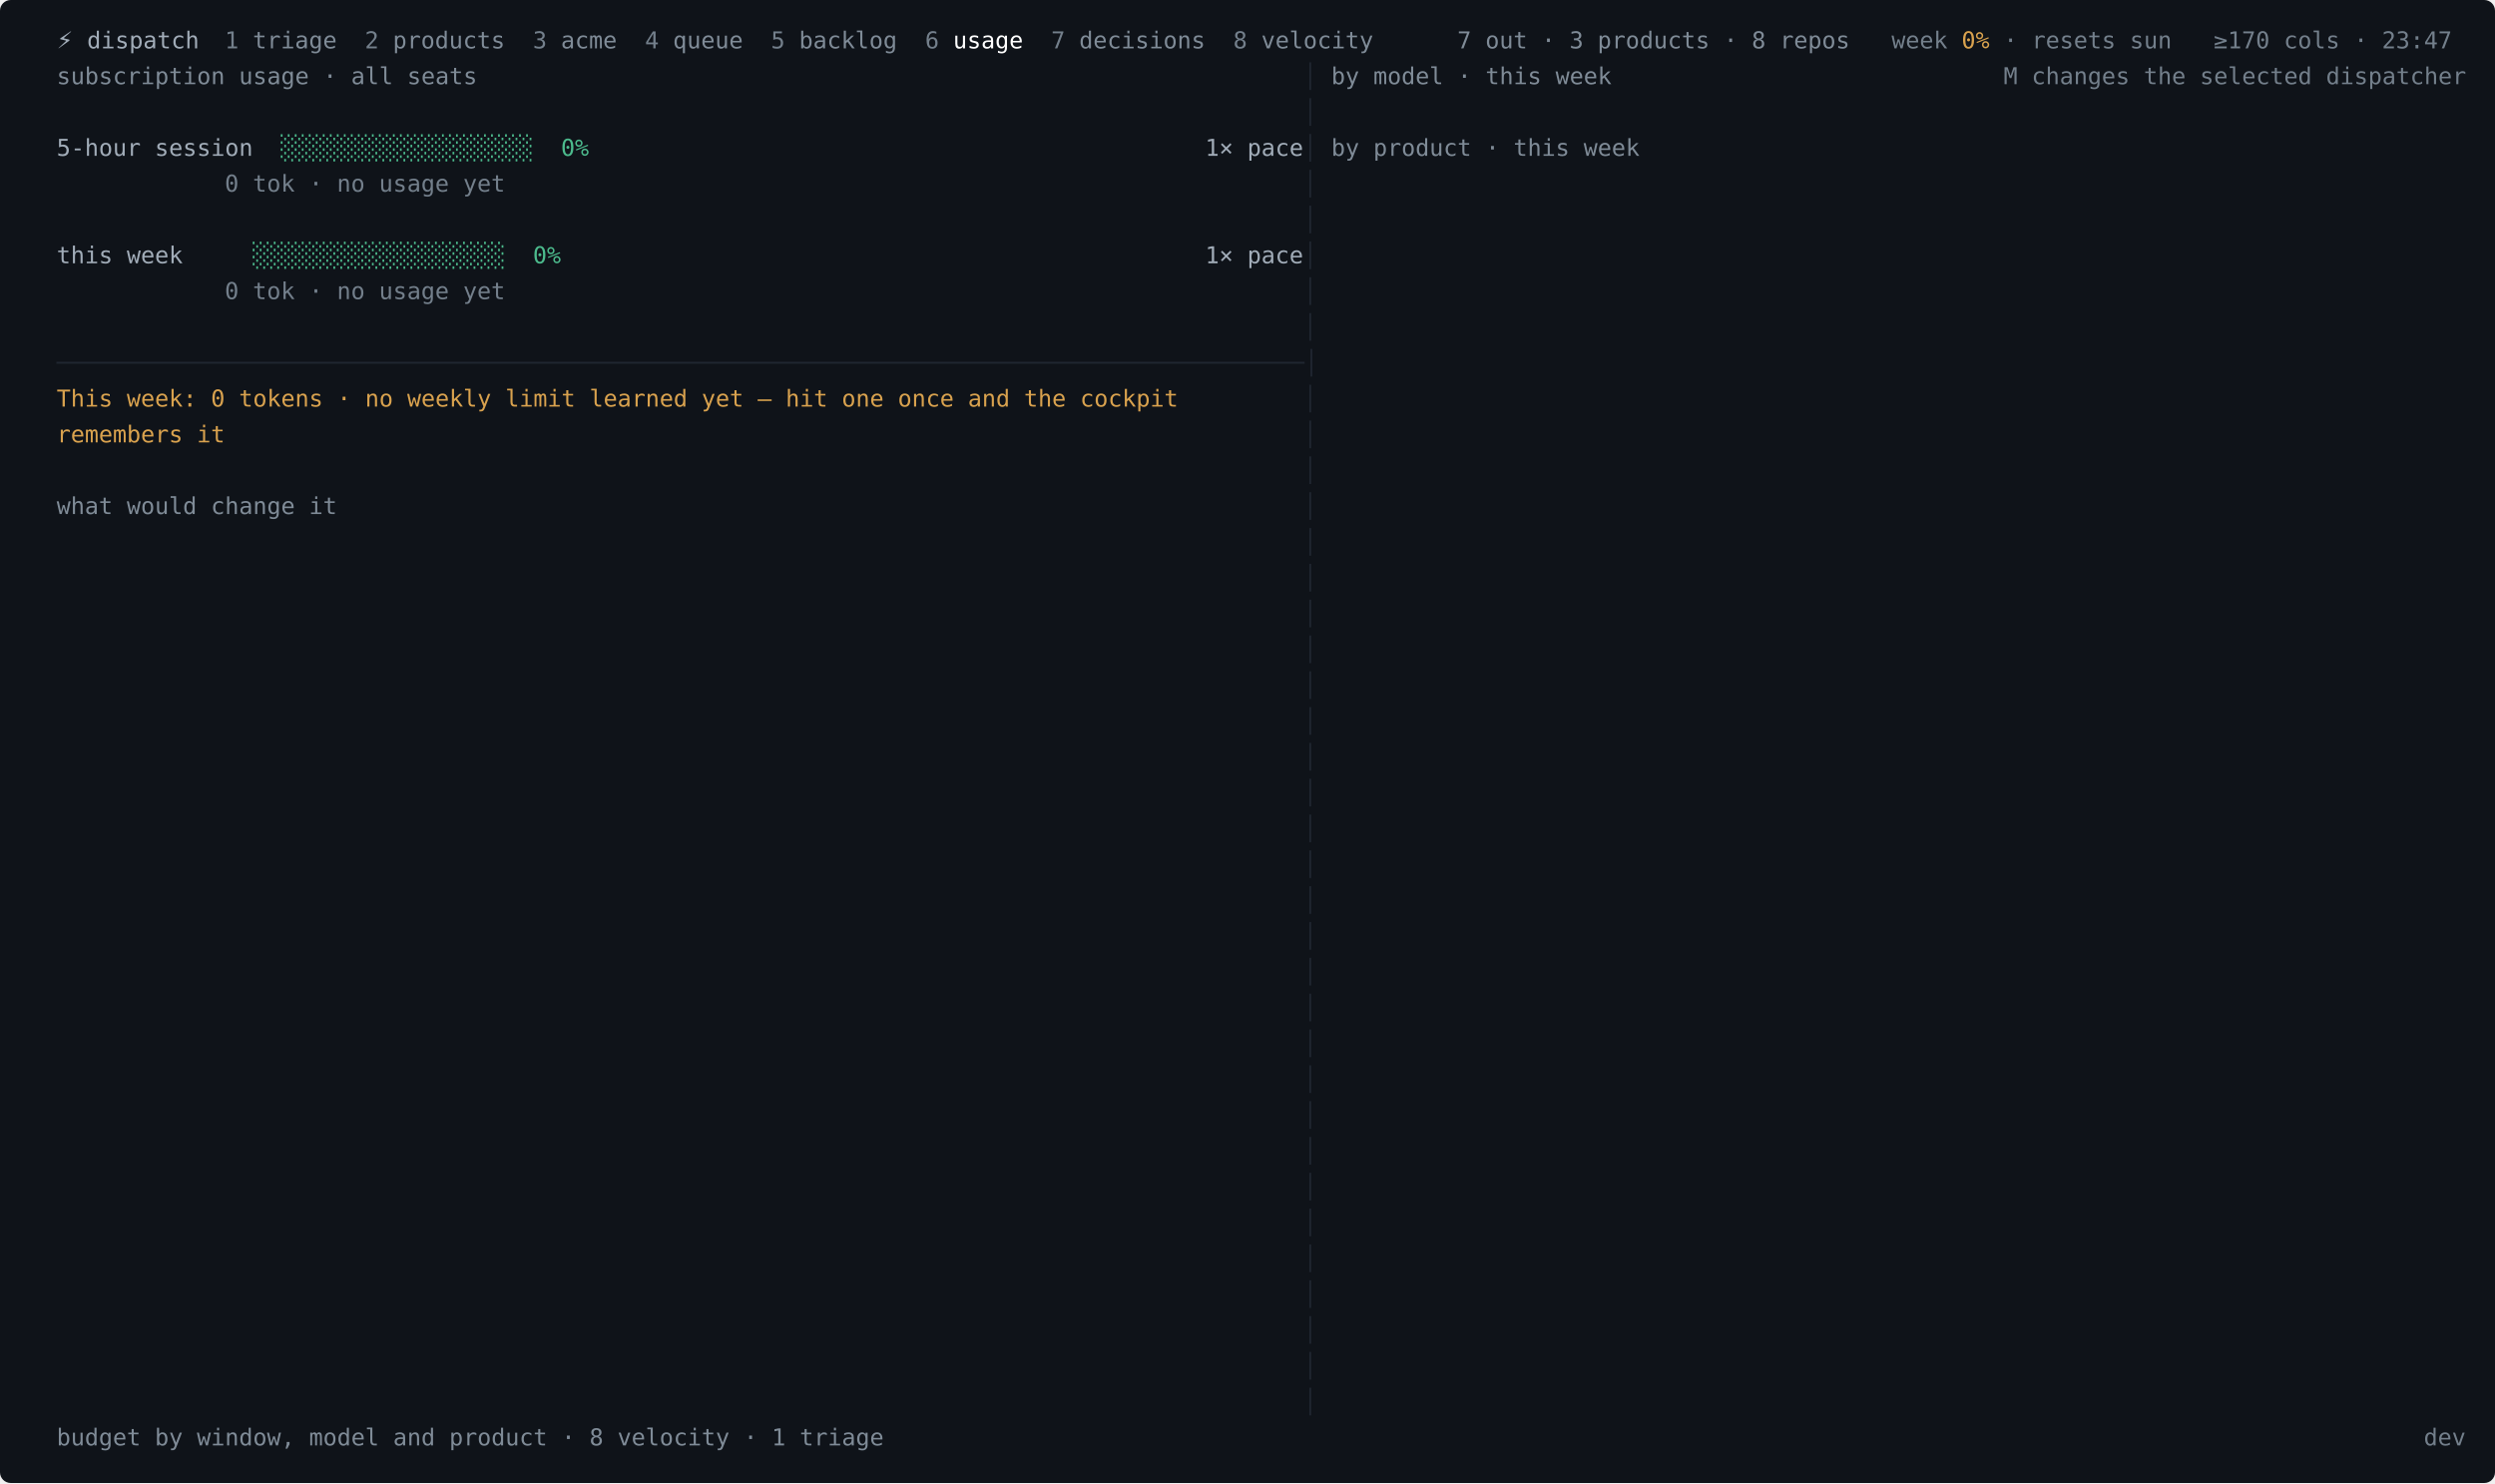
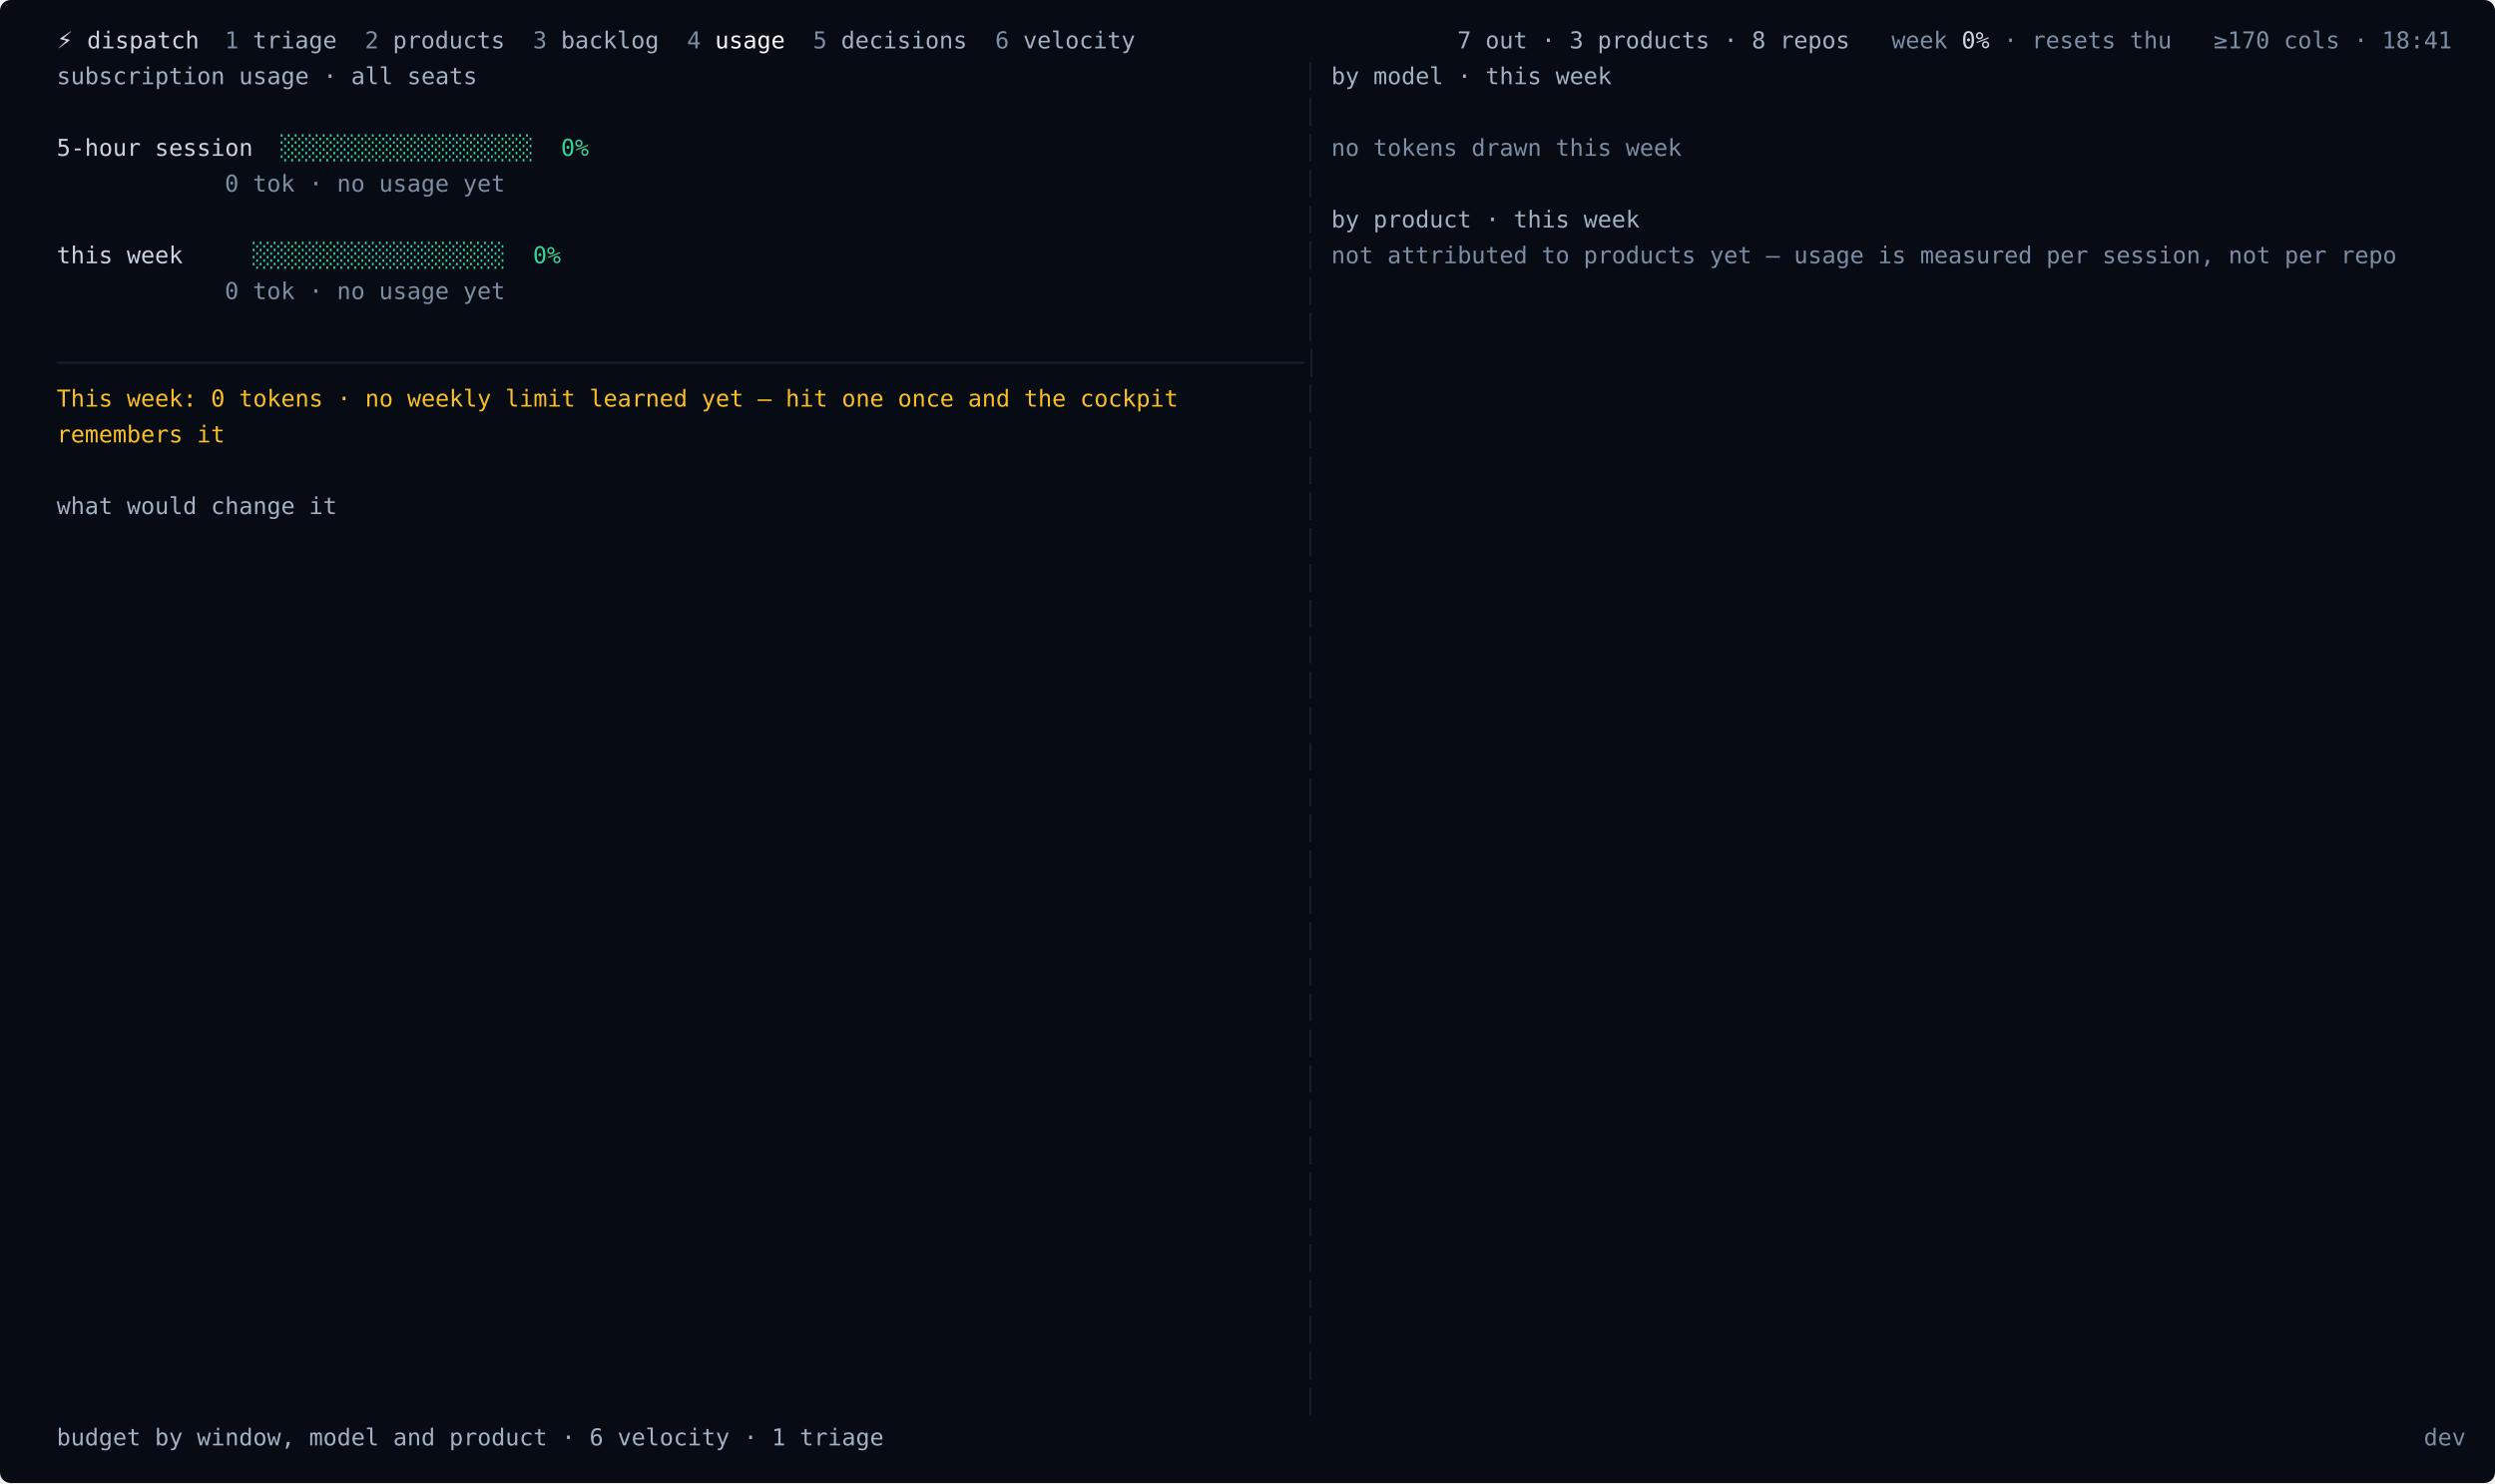
<svg xmlns="http://www.w3.org/2000/svg" width="1393" height="828" viewBox="0 0 1393 828" role="img" aria-label="The usage lens">
-   <rect width="1393" height="828" rx="6" fill="#0f1319" />
+   <rect width="1393" height="828" rx="6" fill="#060b14" />
  <g font-family="ui-monospace, SFMono-Regular, Menlo, Consolas, 'DejaVu Sans Mono', monospace" font-size="13.0" xml:space="preserve">
-     <text xml:space="preserve" y="27.00" fill="#e3e8ee">
-       <tspan x="16.00">  </tspan>
-       <tspan x="31.64" fill="#a1acb8">⚡ dispatch</tspan>
+     <text xml:space="preserve" y="27.00" fill="#e2e8f0">
+       <tspan x="16.00">  </tspan>
+       <tspan x="31.64" fill="#cbd5e1">⚡ dispatch</tspan>
      <tspan x="109.84">  </tspan>
-       <tspan x="125.48" fill="#737f8b">1 </tspan>
-       <tspan x="141.12" fill="#7f8b97">triage</tspan>
+       <tspan x="125.48" fill="#7d8da3">1 </tspan>
+       <tspan x="141.12" fill="#a3b1c2">triage</tspan>
      <tspan x="188.04">  </tspan>
-       <tspan x="203.68" fill="#737f8b">2 </tspan>
-       <tspan x="219.32" fill="#7f8b97">products</tspan>
+       <tspan x="203.68" fill="#7d8da3">2 </tspan>
+       <tspan x="219.32" fill="#a3b1c2">products</tspan>
      <tspan x="281.88">  </tspan>
-       <tspan x="297.52" fill="#737f8b">3 </tspan>
-       <tspan x="313.16" fill="#7f8b97">acme</tspan>
-       <tspan x="344.44">  </tspan>
-       <tspan x="360.08" fill="#737f8b">4 </tspan>
-       <tspan x="375.72" fill="#7f8b97">queue</tspan>
-       <tspan x="414.82">  </tspan>
-       <tspan x="430.46" fill="#737f8b">5 </tspan>
-       <tspan x="446.10" fill="#7f8b97">backlog</tspan>
-       <tspan x="500.84">  </tspan>
-       <tspan x="516.48" fill="#737f8b">6 </tspan>
-       <tspan x="532.12" fill="#ffffff">usage</tspan>
-       <tspan x="571.22">  </tspan>
-       <tspan x="586.86" fill="#737f8b">7 </tspan>
-       <tspan x="602.50" fill="#7f8b97">decisions</tspan>
-       <tspan x="672.88">  </tspan>
-       <tspan x="688.52" fill="#737f8b">8 </tspan>
-       <tspan x="704.16" fill="#7f8b97">velocity</tspan>
-       <tspan x="766.72">      </tspan>
-       <tspan x="813.64" fill="#7f8b97">7 out · 3 products · 8 repos</tspan>
+       <tspan x="297.52" fill="#7d8da3">3 </tspan>
+       <tspan x="313.16" fill="#a3b1c2">backlog</tspan>
+       <tspan x="367.90">  </tspan>
+       <tspan x="383.54" fill="#7d8da3">4 </tspan>
+       <tspan x="399.18" fill="#f8fafc">usage</tspan>
+       <tspan x="438.28">  </tspan>
+       <tspan x="453.92" fill="#7d8da3">5 </tspan>
+       <tspan x="469.56" fill="#a3b1c2">decisions</tspan>
+       <tspan x="539.94">  </tspan>
+       <tspan x="555.58" fill="#7d8da3">6 </tspan>
+       <tspan x="571.22" fill="#a3b1c2">velocity</tspan>
+       <tspan x="633.78">                       </tspan>
+       <tspan x="813.64" fill="#a3b1c2">7 out · 3 products · 8 repos</tspan>
      <tspan x="1032.60">   </tspan>
-       <tspan x="1056.06" fill="#737f8b">week </tspan>
-       <tspan x="1095.16" fill="#d9a24e">0%</tspan>
-       <tspan x="1110.80" fill="#737f8b"> · resets sun</tspan>
+       <tspan x="1056.06" fill="#7d8da3">week </tspan>
+       <tspan x="1095.16" fill="#cbd5e1">0%</tspan>
+       <tspan x="1110.80" fill="#7d8da3"> · resets thu</tspan>
      <tspan x="1212.46">   </tspan>
-       <tspan x="1235.92" fill="#737f8b">≥170 cols · 23:47</tspan>
-     </text>
-     <text xml:space="preserve" y="47.00" fill="#e3e8ee">
-       <tspan x="16.00">  </tspan>
-       <tspan x="31.64" fill="#7f8b97">subscription usage · all seats</tspan>
+       <tspan x="1235.92" fill="#7d8da3">≥170 cols · 18:41</tspan>
+     </text>
+     <text xml:space="preserve" y="47.00" fill="#e2e8f0">
+       <tspan x="16.00">  </tspan>
+       <tspan x="31.64" fill="#a3b1c2">subscription usage · all seats</tspan>
      <tspan x="266.24">                                                           </tspan>
-       <tspan x="727.62" fill="#1f2630">│</tspan>
-       <tspan x="735.44"> </tspan>
-       <tspan x="743.26" fill="#7f8b97">by model · this week</tspan>
-       <tspan x="899.66">                            </tspan>
-       <tspan x="1118.62" fill="#737f8b">M changes the selected dispatcher</tspan>
-     </text>
-     <text xml:space="preserve" y="67.00" fill="#e3e8ee">
-       <tspan x="16.00">                                                                                           </tspan>
-       <tspan x="727.62" fill="#1f2630">│</tspan>
-     </text>
-     <text xml:space="preserve" y="87.00" fill="#e3e8ee">
-       <tspan x="16.00">  </tspan>
-       <tspan x="31.64" fill="#a1acb8">5-hour session</tspan>
+       <tspan x="727.62" fill="#18222f">│</tspan>
+       <tspan x="735.44"> </tspan>
+       <tspan x="743.26" fill="#a3b1c2">by model · this week</tspan>
+     </text>
+     <text xml:space="preserve" y="67.00" fill="#e2e8f0">
+       <tspan x="16.00">                                                                                           </tspan>
+       <tspan x="727.62" fill="#18222f">│</tspan>
+     </text>
+     <text xml:space="preserve" y="87.00" fill="#e2e8f0">
+       <tspan x="16.00">  </tspan>
+       <tspan x="31.64" fill="#cbd5e1">5-hour session</tspan>
      <tspan x="141.12">  </tspan>
-       <tspan x="156.76" fill="#4cbb8d">░░░░░░░░░░░░░░░░░░</tspan>
+       <tspan x="156.76" fill="#34d399">░░░░░░░░░░░░░░░░░░</tspan>
      <tspan x="297.52">  </tspan>
-       <tspan x="313.16" fill="#4cbb8d">0%</tspan>
-       <tspan x="328.80">                                            </tspan>
-       <tspan x="672.88" fill="#a1acb8">1× pace</tspan>
-       <tspan x="727.62" fill="#1f2630">│</tspan>
-       <tspan x="735.44"> </tspan>
-       <tspan x="743.26" fill="#7f8b97">by product · this week</tspan>
-     </text>
-     <text xml:space="preserve" y="107.00" fill="#e3e8ee">
+       <tspan x="313.16" fill="#34d399">0%</tspan>
+       <tspan x="328.80">                                                   </tspan>
+       <tspan x="727.62" fill="#18222f">│</tspan>
+       <tspan x="735.44"> </tspan>
+       <tspan x="743.26" fill="#7d8da3">no tokens drawn this week</tspan>
+     </text>
+     <text xml:space="preserve" y="107.00" fill="#e2e8f0">
      <tspan x="16.00">              </tspan>
-       <tspan x="125.48" fill="#737f8b">0 tok · no usage yet</tspan>
+       <tspan x="125.48" fill="#7d8da3">0 tok · no usage yet</tspan>
      <tspan x="281.88">                                                         </tspan>
-       <tspan x="727.62" fill="#1f2630">│</tspan>
-     </text>
-     <text xml:space="preserve" y="127.00" fill="#e3e8ee">
-       <tspan x="16.00">                                                                                           </tspan>
-       <tspan x="727.62" fill="#1f2630">│</tspan>
-     </text>
-     <text xml:space="preserve" y="147.00" fill="#e3e8ee">
-       <tspan x="16.00">  </tspan>
-       <tspan x="31.64" fill="#a1acb8">this week   </tspan>
+       <tspan x="727.62" fill="#18222f">│</tspan>
+     </text>
+     <text xml:space="preserve" y="127.00" fill="#e2e8f0">
+       <tspan x="16.00">                                                                                           </tspan>
+       <tspan x="727.62" fill="#18222f">│</tspan>
+       <tspan x="735.44"> </tspan>
+       <tspan x="743.26" fill="#a3b1c2">by product · this week</tspan>
+     </text>
+     <text xml:space="preserve" y="147.00" fill="#e2e8f0">
+       <tspan x="16.00">  </tspan>
+       <tspan x="31.64" fill="#cbd5e1">this week   </tspan>
      <tspan x="125.48">  </tspan>
-       <tspan x="141.12" fill="#4cbb8d">░░░░░░░░░░░░░░░░░░</tspan>
+       <tspan x="141.12" fill="#34d399">░░░░░░░░░░░░░░░░░░</tspan>
      <tspan x="281.88">  </tspan>
-       <tspan x="297.52" fill="#4cbb8d">0%</tspan>
-       <tspan x="313.16">                                              </tspan>
-       <tspan x="672.88" fill="#a1acb8">1× pace</tspan>
-       <tspan x="727.62" fill="#1f2630">│</tspan>
-     </text>
-     <text xml:space="preserve" y="167.00" fill="#e3e8ee">
+       <tspan x="297.52" fill="#34d399">0%</tspan>
+       <tspan x="313.16">                                                     </tspan>
+       <tspan x="727.62" fill="#18222f">│</tspan>
+       <tspan x="735.44"> </tspan>
+       <tspan x="743.26" fill="#7d8da3">not attributed to products yet — usage is measured per session, not per repo</tspan>
+     </text>
+     <text xml:space="preserve" y="167.00" fill="#e2e8f0">
      <tspan x="16.00">              </tspan>
-       <tspan x="125.48" fill="#737f8b">0 tok · no usage yet</tspan>
+       <tspan x="125.48" fill="#7d8da3">0 tok · no usage yet</tspan>
      <tspan x="281.88">                                                         </tspan>
-       <tspan x="727.62" fill="#1f2630">│</tspan>
-     </text>
-     <text xml:space="preserve" y="187.00" fill="#e3e8ee">
-       <tspan x="16.00">                                                                                           </tspan>
-       <tspan x="727.62" fill="#1f2630">│</tspan>
-     </text>
-     <text xml:space="preserve" y="207.00" fill="#e3e8ee">
-       <tspan x="16.00">  </tspan>
-       <tspan x="31.64" fill="#1f2630">─────────────────────────────────────────────────────────────────────────────────────────│</tspan>
-     </text>
-     <text xml:space="preserve" y="227.00" fill="#e3e8ee">
-       <tspan x="16.00">  </tspan>
-       <tspan x="31.64" fill="#d9a24e">This week: 0 tokens · no weekly limit learned yet — hit one once and the cockpit</tspan>
+       <tspan x="727.62" fill="#18222f">│</tspan>
+     </text>
+     <text xml:space="preserve" y="187.00" fill="#e2e8f0">
+       <tspan x="16.00">                                                                                           </tspan>
+       <tspan x="727.62" fill="#18222f">│</tspan>
+     </text>
+     <text xml:space="preserve" y="207.00" fill="#e2e8f0">
+       <tspan x="16.00">  </tspan>
+       <tspan x="31.64" fill="#18222f">─────────────────────────────────────────────────────────────────────────────────────────│</tspan>
+     </text>
+     <text xml:space="preserve" y="227.00" fill="#e2e8f0">
+       <tspan x="16.00">  </tspan>
+       <tspan x="31.64" fill="#fbbf24">This week: 0 tokens · no weekly limit learned yet — hit one once and the cockpit</tspan>
      <tspan x="657.24">         </tspan>
-       <tspan x="727.62" fill="#1f2630">│</tspan>
-     </text>
-     <text xml:space="preserve" y="247.00" fill="#e3e8ee">
-       <tspan x="16.00">  </tspan>
-       <tspan x="31.64" fill="#d9a24e">remembers it</tspan>
+       <tspan x="727.62" fill="#18222f">│</tspan>
+     </text>
+     <text xml:space="preserve" y="247.00" fill="#e2e8f0">
+       <tspan x="16.00">  </tspan>
+       <tspan x="31.64" fill="#fbbf24">remembers it</tspan>
      <tspan x="125.48">                                                                             </tspan>
-       <tspan x="727.62" fill="#1f2630">│</tspan>
-     </text>
-     <text xml:space="preserve" y="267.00" fill="#e3e8ee">
-       <tspan x="16.00">                                                                                           </tspan>
-       <tspan x="727.62" fill="#1f2630">│</tspan>
-     </text>
-     <text xml:space="preserve" y="287.00" fill="#e3e8ee">
-       <tspan x="16.00">  </tspan>
-       <tspan x="31.64" fill="#7f8b97">what would change it</tspan>
+       <tspan x="727.62" fill="#18222f">│</tspan>
+     </text>
+     <text xml:space="preserve" y="267.00" fill="#e2e8f0">
+       <tspan x="16.00">                                                                                           </tspan>
+       <tspan x="727.62" fill="#18222f">│</tspan>
+     </text>
+     <text xml:space="preserve" y="287.00" fill="#e2e8f0">
+       <tspan x="16.00">  </tspan>
+       <tspan x="31.64" fill="#a3b1c2">what would change it</tspan>
      <tspan x="188.04">                                                                     </tspan>
-       <tspan x="727.62" fill="#1f2630">│</tspan>
-     </text>
-     <text xml:space="preserve" y="307.00" fill="#e3e8ee">
-       <tspan x="16.00">                                                                                           </tspan>
-       <tspan x="727.62" fill="#1f2630">│</tspan>
-     </text>
-     <text xml:space="preserve" y="327.00" fill="#e3e8ee">
-       <tspan x="16.00">                                                                                           </tspan>
-       <tspan x="727.62" fill="#1f2630">│</tspan>
-     </text>
-     <text xml:space="preserve" y="347.00" fill="#e3e8ee">
-       <tspan x="16.00">                                                                                           </tspan>
-       <tspan x="727.62" fill="#1f2630">│</tspan>
-     </text>
-     <text xml:space="preserve" y="367.00" fill="#e3e8ee">
-       <tspan x="16.00">                                                                                           </tspan>
-       <tspan x="727.62" fill="#1f2630">│</tspan>
-     </text>
-     <text xml:space="preserve" y="387.00" fill="#e3e8ee">
-       <tspan x="16.00">                                                                                           </tspan>
-       <tspan x="727.62" fill="#1f2630">│</tspan>
-     </text>
-     <text xml:space="preserve" y="407.00" fill="#e3e8ee">
-       <tspan x="16.00">                                                                                           </tspan>
-       <tspan x="727.62" fill="#1f2630">│</tspan>
-     </text>
-     <text xml:space="preserve" y="427.00" fill="#e3e8ee">
-       <tspan x="16.00">                                                                                           </tspan>
-       <tspan x="727.62" fill="#1f2630">│</tspan>
-     </text>
-     <text xml:space="preserve" y="447.00" fill="#e3e8ee">
-       <tspan x="16.00">                                                                                           </tspan>
-       <tspan x="727.62" fill="#1f2630">│</tspan>
-     </text>
-     <text xml:space="preserve" y="467.00" fill="#e3e8ee">
-       <tspan x="16.00">                                                                                           </tspan>
-       <tspan x="727.62" fill="#1f2630">│</tspan>
-     </text>
-     <text xml:space="preserve" y="487.00" fill="#e3e8ee">
-       <tspan x="16.00">                                                                                           </tspan>
-       <tspan x="727.62" fill="#1f2630">│</tspan>
-     </text>
-     <text xml:space="preserve" y="507.00" fill="#e3e8ee">
-       <tspan x="16.00">                                                                                           </tspan>
-       <tspan x="727.62" fill="#1f2630">│</tspan>
-     </text>
-     <text xml:space="preserve" y="527.00" fill="#e3e8ee">
-       <tspan x="16.00">                                                                                           </tspan>
-       <tspan x="727.62" fill="#1f2630">│</tspan>
-     </text>
-     <text xml:space="preserve" y="547.00" fill="#e3e8ee">
-       <tspan x="16.00">                                                                                           </tspan>
-       <tspan x="727.62" fill="#1f2630">│</tspan>
-     </text>
-     <text xml:space="preserve" y="567.00" fill="#e3e8ee">
-       <tspan x="16.00">                                                                                           </tspan>
-       <tspan x="727.62" fill="#1f2630">│</tspan>
-     </text>
-     <text xml:space="preserve" y="587.00" fill="#e3e8ee">
-       <tspan x="16.00">                                                                                           </tspan>
-       <tspan x="727.62" fill="#1f2630">│</tspan>
-     </text>
-     <text xml:space="preserve" y="607.00" fill="#e3e8ee">
-       <tspan x="16.00">                                                                                           </tspan>
-       <tspan x="727.62" fill="#1f2630">│</tspan>
-     </text>
-     <text xml:space="preserve" y="627.00" fill="#e3e8ee">
-       <tspan x="16.00">                                                                                           </tspan>
-       <tspan x="727.62" fill="#1f2630">│</tspan>
-     </text>
-     <text xml:space="preserve" y="647.00" fill="#e3e8ee">
-       <tspan x="16.00">                                                                                           </tspan>
-       <tspan x="727.62" fill="#1f2630">│</tspan>
-     </text>
-     <text xml:space="preserve" y="667.00" fill="#e3e8ee">
-       <tspan x="16.00">                                                                                           </tspan>
-       <tspan x="727.62" fill="#1f2630">│</tspan>
-     </text>
-     <text xml:space="preserve" y="687.00" fill="#e3e8ee">
-       <tspan x="16.00">                                                                                           </tspan>
-       <tspan x="727.62" fill="#1f2630">│</tspan>
-     </text>
-     <text xml:space="preserve" y="707.00" fill="#e3e8ee">
-       <tspan x="16.00">                                                                                           </tspan>
-       <tspan x="727.62" fill="#1f2630">│</tspan>
-     </text>
-     <text xml:space="preserve" y="727.00" fill="#e3e8ee">
-       <tspan x="16.00">                                                                                           </tspan>
-       <tspan x="727.62" fill="#1f2630">│</tspan>
-     </text>
-     <text xml:space="preserve" y="747.00" fill="#e3e8ee">
-       <tspan x="16.00">                                                                                           </tspan>
-       <tspan x="727.62" fill="#1f2630">│</tspan>
-     </text>
-     <text xml:space="preserve" y="767.00" fill="#e3e8ee">
-       <tspan x="16.00">                                                                                           </tspan>
-       <tspan x="727.62" fill="#1f2630">│</tspan>
-     </text>
-     <text xml:space="preserve" y="787.00" fill="#e3e8ee">
-       <tspan x="16.00">                                                                                           </tspan>
-       <tspan x="727.62" fill="#1f2630">│</tspan>
-     </text>
-     <text xml:space="preserve" y="807.00" fill="#e3e8ee">
-       <tspan x="16.00">  </tspan>
-       <tspan x="31.64" fill="#7f8b97">budget by window, model and product · 8 velocity · 1 triage</tspan>
+       <tspan x="727.62" fill="#18222f">│</tspan>
+     </text>
+     <text xml:space="preserve" y="307.00" fill="#e2e8f0">
+       <tspan x="16.00">                                                                                           </tspan>
+       <tspan x="727.62" fill="#18222f">│</tspan>
+     </text>
+     <text xml:space="preserve" y="327.00" fill="#e2e8f0">
+       <tspan x="16.00">                                                                                           </tspan>
+       <tspan x="727.62" fill="#18222f">│</tspan>
+     </text>
+     <text xml:space="preserve" y="347.00" fill="#e2e8f0">
+       <tspan x="16.00">                                                                                           </tspan>
+       <tspan x="727.62" fill="#18222f">│</tspan>
+     </text>
+     <text xml:space="preserve" y="367.00" fill="#e2e8f0">
+       <tspan x="16.00">                                                                                           </tspan>
+       <tspan x="727.62" fill="#18222f">│</tspan>
+     </text>
+     <text xml:space="preserve" y="387.00" fill="#e2e8f0">
+       <tspan x="16.00">                                                                                           </tspan>
+       <tspan x="727.62" fill="#18222f">│</tspan>
+     </text>
+     <text xml:space="preserve" y="407.00" fill="#e2e8f0">
+       <tspan x="16.00">                                                                                           </tspan>
+       <tspan x="727.62" fill="#18222f">│</tspan>
+     </text>
+     <text xml:space="preserve" y="427.00" fill="#e2e8f0">
+       <tspan x="16.00">                                                                                           </tspan>
+       <tspan x="727.62" fill="#18222f">│</tspan>
+     </text>
+     <text xml:space="preserve" y="447.00" fill="#e2e8f0">
+       <tspan x="16.00">                                                                                           </tspan>
+       <tspan x="727.62" fill="#18222f">│</tspan>
+     </text>
+     <text xml:space="preserve" y="467.00" fill="#e2e8f0">
+       <tspan x="16.00">                                                                                           </tspan>
+       <tspan x="727.62" fill="#18222f">│</tspan>
+     </text>
+     <text xml:space="preserve" y="487.00" fill="#e2e8f0">
+       <tspan x="16.00">                                                                                           </tspan>
+       <tspan x="727.62" fill="#18222f">│</tspan>
+     </text>
+     <text xml:space="preserve" y="507.00" fill="#e2e8f0">
+       <tspan x="16.00">                                                                                           </tspan>
+       <tspan x="727.62" fill="#18222f">│</tspan>
+     </text>
+     <text xml:space="preserve" y="527.00" fill="#e2e8f0">
+       <tspan x="16.00">                                                                                           </tspan>
+       <tspan x="727.62" fill="#18222f">│</tspan>
+     </text>
+     <text xml:space="preserve" y="547.00" fill="#e2e8f0">
+       <tspan x="16.00">                                                                                           </tspan>
+       <tspan x="727.62" fill="#18222f">│</tspan>
+     </text>
+     <text xml:space="preserve" y="567.00" fill="#e2e8f0">
+       <tspan x="16.00">                                                                                           </tspan>
+       <tspan x="727.62" fill="#18222f">│</tspan>
+     </text>
+     <text xml:space="preserve" y="587.00" fill="#e2e8f0">
+       <tspan x="16.00">                                                                                           </tspan>
+       <tspan x="727.62" fill="#18222f">│</tspan>
+     </text>
+     <text xml:space="preserve" y="607.00" fill="#e2e8f0">
+       <tspan x="16.00">                                                                                           </tspan>
+       <tspan x="727.62" fill="#18222f">│</tspan>
+     </text>
+     <text xml:space="preserve" y="627.00" fill="#e2e8f0">
+       <tspan x="16.00">                                                                                           </tspan>
+       <tspan x="727.62" fill="#18222f">│</tspan>
+     </text>
+     <text xml:space="preserve" y="647.00" fill="#e2e8f0">
+       <tspan x="16.00">                                                                                           </tspan>
+       <tspan x="727.62" fill="#18222f">│</tspan>
+     </text>
+     <text xml:space="preserve" y="667.00" fill="#e2e8f0">
+       <tspan x="16.00">                                                                                           </tspan>
+       <tspan x="727.62" fill="#18222f">│</tspan>
+     </text>
+     <text xml:space="preserve" y="687.00" fill="#e2e8f0">
+       <tspan x="16.00">                                                                                           </tspan>
+       <tspan x="727.62" fill="#18222f">│</tspan>
+     </text>
+     <text xml:space="preserve" y="707.00" fill="#e2e8f0">
+       <tspan x="16.00">                                                                                           </tspan>
+       <tspan x="727.62" fill="#18222f">│</tspan>
+     </text>
+     <text xml:space="preserve" y="727.00" fill="#e2e8f0">
+       <tspan x="16.00">                                                                                           </tspan>
+       <tspan x="727.62" fill="#18222f">│</tspan>
+     </text>
+     <text xml:space="preserve" y="747.00" fill="#e2e8f0">
+       <tspan x="16.00">                                                                                           </tspan>
+       <tspan x="727.62" fill="#18222f">│</tspan>
+     </text>
+     <text xml:space="preserve" y="767.00" fill="#e2e8f0">
+       <tspan x="16.00">                                                                                           </tspan>
+       <tspan x="727.62" fill="#18222f">│</tspan>
+     </text>
+     <text xml:space="preserve" y="787.00" fill="#e2e8f0">
+       <tspan x="16.00">                                                                                           </tspan>
+       <tspan x="727.62" fill="#18222f">│</tspan>
+     </text>
+     <text xml:space="preserve" y="807.00" fill="#e2e8f0">
+       <tspan x="16.00">  </tspan>
+       <tspan x="31.64" fill="#a3b1c2">budget by window, model and product · 6 velocity · 1 triage</tspan>
      <tspan x="493.02">                                                                                                              </tspan>
-       <tspan x="1353.22" fill="#737f8b">dev</tspan>
+       <tspan x="1353.22" fill="#7d8da3">dev</tspan>
    </text>
  </g>
</svg>
